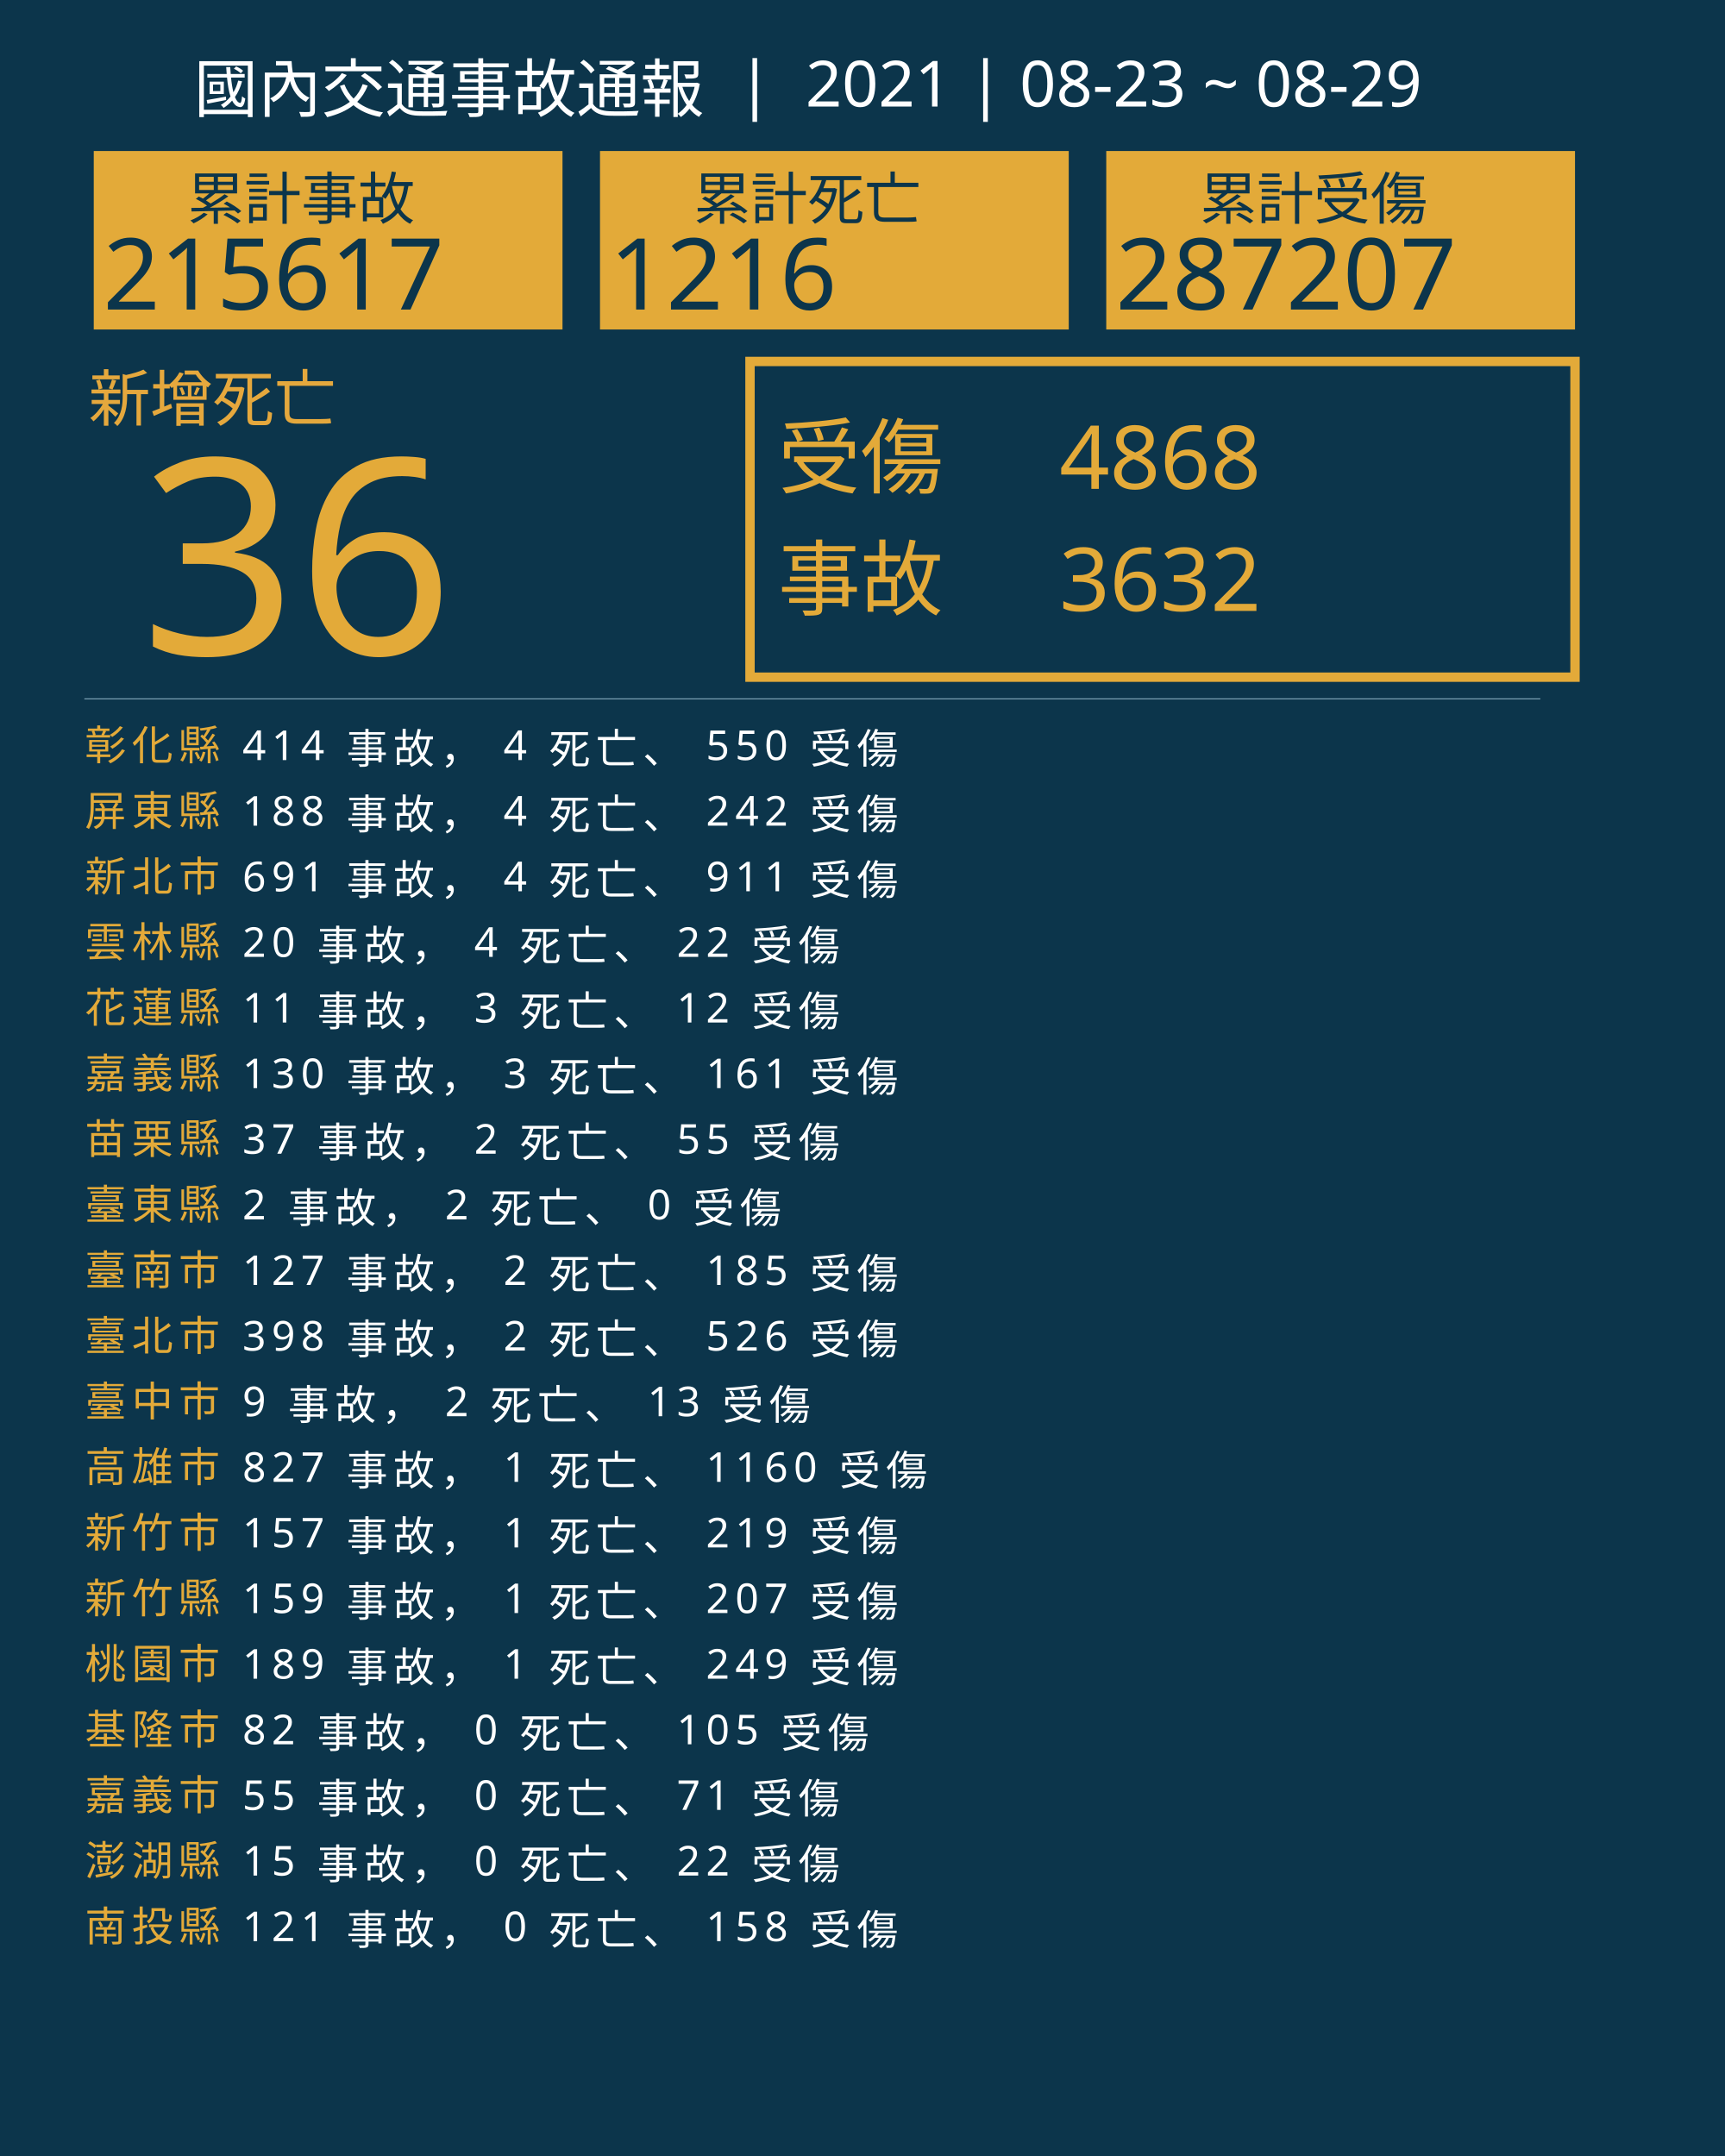
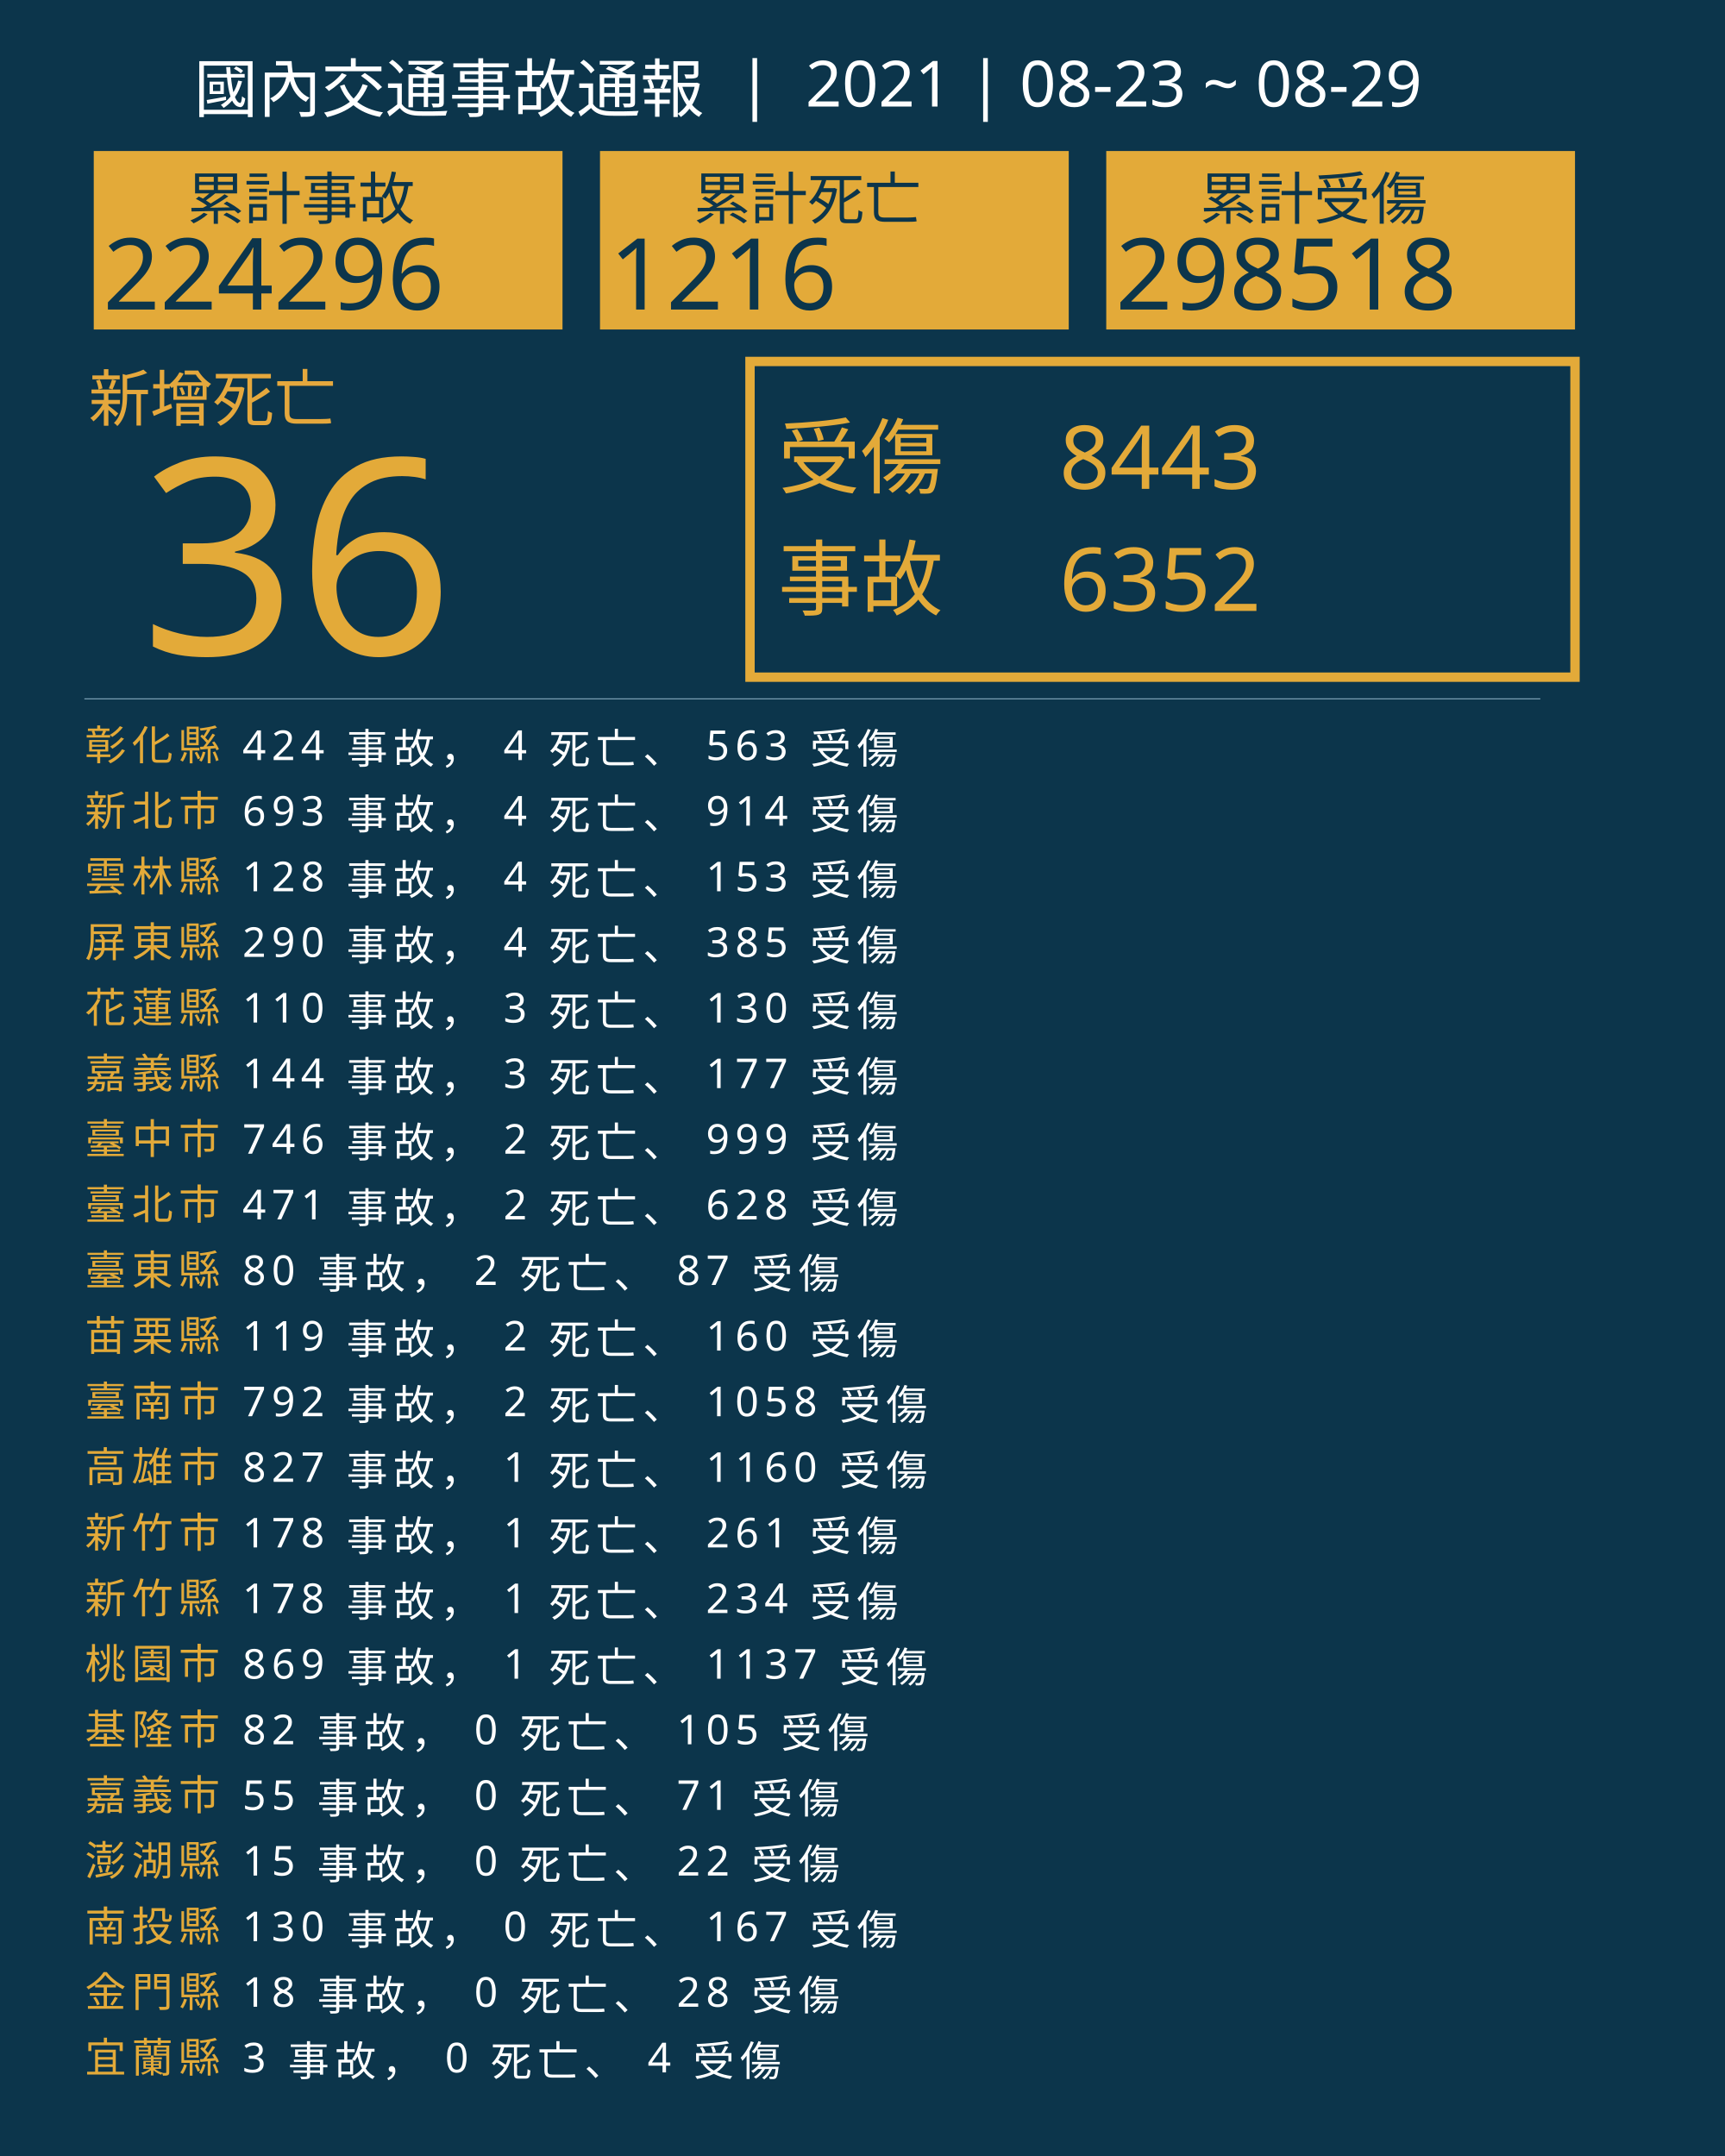
<svg xmlns="http://www.w3.org/2000/svg" version="1.1" id="圖層_1" x="0px" y="0px" viewBox="0 0 1840 2300" style="enable-background:new 0 0 1840 2300;" xml:space="preserve">
  <style type="text/css">
	.st0{fill:#0C354B;}
	.st1{fill:#E5A83D;}
	.st2{font-family:'NotoSansCJKtc-Bold-B5pc-H';}
	.st3{font-size:66px;}
	.st4{fill:#E3AA39;}
	.st5{font-family:'Arial-BoldMT';}
	.st6{font-size:291.776px;}
	.st7{fill:none;stroke:#E3AA39;stroke-miterlimit:10;stroke-width:10;}
	.st8{font-family:'NotoSansCJKtc-Light-B5pc-H';}
	.st9{font-size:88px;}
	.st10{font-family:'NotoSansCJKtc-Medium-B5pc-H';}
	.st11{font-size:94px;}
	.st12{fill:none;stroke:#8AAFC1;stroke-miterlimit:10;}
	.st13{font-size:60.649px;}
	.st14{font-size:106px;}
	.st15{fill:none;}
	.st16{font-size:44px;}
	.st17{letter-spacing:6;}
	.st18{fill:#FFFFFF;}
	.st19{letter-spacing:1;}
	.st20{font-size:68px;}
</style>
  <rect class="st0" width="1840" height="2300" />
  <text transform="matrix(1 0 0 1 94.5001 449.017)" class="st1 st2 st3">新增死亡</text>
  <g>
    <text transform="matrix(1 0 0 1 150 698.1412)" class="st4 st5 st6">36</text>
  </g>
  <g>
    <rect x="800" y="385.6" class="st7" width="880" height="336.8" />
    <g>
      <text transform="matrix(1 0 0 1 830 519.593)" class="st4 st8 st9">受傷</text>
-       <text transform="matrix(1 0 0 1 1130 521.5084)" class="st4 st10 st11">4868</text>
-       <text transform="matrix(1 0 0 1 1130 651.7274)" class="st4 st10 st11">3632</text>
+       <text transform="matrix(1 0 0 1 1130 521.5084)" class="st4 st10 st11">8443</text>
+       <text transform="matrix(1 0 0 1 1130 651.7274)" class="st4 st10 st11">6352</text>
      <text transform="matrix(1 0 0 1 830 649.4965)" class="st4 st8 st9">事故</text>
    </g>
  </g>
  <line class="st12" x1="90" y1="745.5" x2="1643" y2="745.5" />
  <g>
    <g>
      <rect x="100" y="161.1" class="st4" width="500" height="190.4" />
      <g>
        <text transform="matrix(1 0 0 1 200 233.9079)" class="st0 st10 st13">累計事故</text>
        <g>
-           <text transform="matrix(1 0 0 1 110 330.2121)" class="st0 st5 st14">215617</text>
+           <text transform="matrix(1 0 0 1 110 330.2121)" class="st0 st5 st14">224296</text>
        </g>
      </g>
    </g>
    <g>
      <rect x="640" y="161.1" class="st4" width="500" height="190.4" />
      <g>
        <text transform="matrix(1 0 0 1 740 233.908)" class="st0 st10 st13">累計死亡</text>
        <g>
          <text transform="matrix(1 0 0 1 650 330.2122)" class="st0 st5 st14">1216</text>
        </g>
      </g>
    </g>
    <g>
      <rect x="1180" y="161.1" class="st4" width="500" height="190.4" />
      <g>
        <text transform="matrix(1 0 0 1 1280 233.908)" class="st0 st10 st13">累計受傷</text>
        <g>
-           <text transform="matrix(1 0 0 1 1190 330.2122)" class="st0 st5 st14">287207</text>
+           <text transform="matrix(1 0 0 1 1190 330.2122)" class="st0 st5 st14">298518</text>
        </g>
      </g>
    </g>
  </g>
  <rect x="90.6" y="772.1" class="st15" width="1141.8" height="314.8" />
  <text transform="matrix(1 0 0 1 90.5591 810.7965)">
    <tspan x="0" y="0" class="st4 st10 st16 st17">彰化縣</tspan>
-     <tspan x="150.6" y="0" class="st18 st10 st16 st17"> 414 事故， 4 死亡、 550 受傷</tspan>
-     <tspan x="0" y="70" class="st4 st10 st16 st17">屏東縣</tspan>
-     <tspan x="150.6" y="70" class="st18 st10 st16 st17"> 188 事故， 4 死亡、 242 受傷</tspan>
-     <tspan x="0" y="140" class="st4 st10 st16 st17">新北市</tspan>
-     <tspan x="150.6" y="140" class="st18 st10 st16 st17"> 691 事故， 4 死亡、 911 受傷</tspan>
-     <tspan x="0" y="210" class="st4 st10 st16 st17">雲林縣</tspan>
-     <tspan x="150.6" y="210" class="st18 st10 st16 st17"> 20 事故， 4 死亡、 22 受傷</tspan>
+     <tspan x="150.6" y="0" class="st18 st10 st16 st17"> 424 事故， 4 死亡、 563 受傷</tspan>
+     <tspan x="0" y="70" class="st4 st10 st16 st17">新北市</tspan>
+     <tspan x="150.6" y="70" class="st18 st10 st16 st17"> 693 事故， 4 死亡、 914 受傷</tspan>
+     <tspan x="0" y="140" class="st4 st10 st16 st17">雲林縣</tspan>
+     <tspan x="150.6" y="140" class="st18 st10 st16 st17"> 128 事故， 4 死亡、 153 受傷</tspan>
+     <tspan x="0" y="210" class="st4 st10 st16 st17">屏東縣</tspan>
+     <tspan x="150.6" y="210" class="st18 st10 st16 st17"> 290 事故， 4 死亡、 385 受傷</tspan>
    <tspan x="0" y="280" class="st4 st10 st16 st17">花蓮縣</tspan>
-     <tspan x="150.6" y="280" class="st18 st10 st16 st17"> 11 事故， 3 死亡、 12 受傷</tspan>
+     <tspan x="150.6" y="280" class="st18 st10 st16 st17"> 110 事故， 3 死亡、 130 受傷</tspan>
    <tspan x="0" y="350" class="st4 st10 st16 st17">嘉義縣</tspan>
-     <tspan x="150.6" y="350" class="st18 st10 st16 st17"> 130 事故， 3 死亡、 161 受傷</tspan>
-     <tspan x="0" y="420" class="st4 st10 st16 st17">苗栗縣</tspan>
-     <tspan x="150.6" y="420" class="st18 st10 st16 st17"> 37 事故， 2 死亡、 55 受傷</tspan>
-     <tspan x="0" y="490" class="st4 st10 st16 st17">臺東縣</tspan>
-     <tspan x="150.6" y="490" class="st18 st10 st16 st17"> 2 事故， 2 死亡、 0 受傷</tspan>
-     <tspan x="0" y="560" class="st4 st10 st16 st17">臺南市</tspan>
-     <tspan x="150.6" y="560" class="st18 st10 st16 st17"> 127 事故， 2 死亡、 185 受傷</tspan>
-     <tspan x="0" y="630" class="st4 st10 st16 st17">臺北市</tspan>
-     <tspan x="150.6" y="630" class="st18 st10 st16 st17"> 398 事故， 2 死亡、 526 受傷</tspan>
-     <tspan x="0" y="700" class="st4 st10 st16 st17">臺中市</tspan>
-     <tspan x="150.6" y="700" class="st18 st10 st16 st17"> 9 事故， 2 死亡、 13 受傷</tspan>
+     <tspan x="150.6" y="350" class="st18 st10 st16 st17"> 144 事故， 3 死亡、 177 受傷</tspan>
+     <tspan x="0" y="420" class="st4 st10 st16 st17">臺中市</tspan>
+     <tspan x="150.6" y="420" class="st18 st10 st16 st17"> 746 事故， 2 死亡、 999 受傷</tspan>
+     <tspan x="0" y="490" class="st4 st10 st16 st17">臺北市</tspan>
+     <tspan x="150.6" y="490" class="st18 st10 st16 st17"> 471 事故， 2 死亡、 628 受傷</tspan>
+     <tspan x="0" y="560" class="st4 st10 st16 st17">臺東縣</tspan>
+     <tspan x="150.6" y="560" class="st18 st10 st16 st17"> 80 事故， 2 死亡、 87 受傷</tspan>
+     <tspan x="0" y="630" class="st4 st10 st16 st17">苗栗縣</tspan>
+     <tspan x="150.6" y="630" class="st18 st10 st16 st17"> 119 事故， 2 死亡、 160 受傷</tspan>
+     <tspan x="0" y="700" class="st4 st10 st16 st17">臺南市</tspan>
+     <tspan x="150.6" y="700" class="st18 st10 st16 st17"> 792 事故， 2 死亡、 1058 受傷</tspan>
    <tspan x="0" y="770" class="st4 st10 st16 st17">高雄市</tspan>
    <tspan x="150.6" y="770" class="st18 st10 st16 st17"> 827 事故， 1 死亡、 1160 受傷</tspan>
    <tspan x="0" y="840" class="st4 st10 st16 st17">新竹市</tspan>
-     <tspan x="150.6" y="840" class="st18 st10 st16 st17"> 157 事故， 1 死亡、 219 受傷</tspan>
+     <tspan x="150.6" y="840" class="st18 st10 st16 st17"> 178 事故， 1 死亡、 261 受傷</tspan>
    <tspan x="0" y="910" class="st4 st10 st16 st17">新竹縣</tspan>
-     <tspan x="150.6" y="910" class="st18 st10 st16 st17"> 159 事故， 1 死亡、 207 受傷</tspan>
+     <tspan x="150.6" y="910" class="st18 st10 st16 st17"> 178 事故， 1 死亡、 234 受傷</tspan>
    <tspan x="0" y="980" class="st4 st10 st16 st17">桃園市</tspan>
-     <tspan x="150.6" y="980" class="st18 st10 st16 st17"> 189 事故， 1 死亡、 249 受傷</tspan>
+     <tspan x="150.6" y="980" class="st18 st10 st16 st17"> 869 事故， 1 死亡、 1137 受傷</tspan>
    <tspan x="0" y="1050" class="st4 st10 st16 st17">基隆市</tspan>
    <tspan x="150.6" y="1050" class="st18 st10 st16 st17"> 82 事故， 0 死亡、 105 受傷</tspan>
    <tspan x="0" y="1120" class="st4 st10 st16 st17">嘉義市</tspan>
    <tspan x="150.6" y="1120" class="st18 st10 st16 st17"> 55 事故， 0 死亡、 71 受傷</tspan>
    <tspan x="0" y="1190" class="st4 st10 st16 st17">澎湖縣</tspan>
    <tspan x="150.6" y="1190" class="st18 st10 st16 st17"> 15 事故， 0 死亡、 22 受傷</tspan>
    <tspan x="0" y="1260" class="st4 st10 st16 st17">南投縣</tspan>
-     <tspan x="150.6" y="1260" class="st18 st10 st16 st17"> 121 事故， 0 死亡、 158 受傷</tspan>
+     <tspan x="150.6" y="1260" class="st18 st10 st16 st17"> 130 事故， 0 死亡、 167 受傷</tspan>
+     <tspan x="0" y="1330" class="st4 st10 st16 st17">金門縣</tspan>
+     <tspan x="150.6" y="1330" class="st18 st10 st16 st17"> 18 事故， 0 死亡、 28 受傷</tspan>
+     <tspan x="0" y="1400" class="st4 st10 st16 st17">宜蘭縣</tspan>
+     <tspan x="150.6" y="1400" class="st18 st10 st16 st17"> 3 事故， 0 死亡、 4 受傷</tspan>
  </text>
  <text transform="matrix(1 0 0 1 207 119.2712)" class="st18 st8 st20">國內交通事故通報  |  2021 | 08-23 ~ 08-29</text>
</svg>
